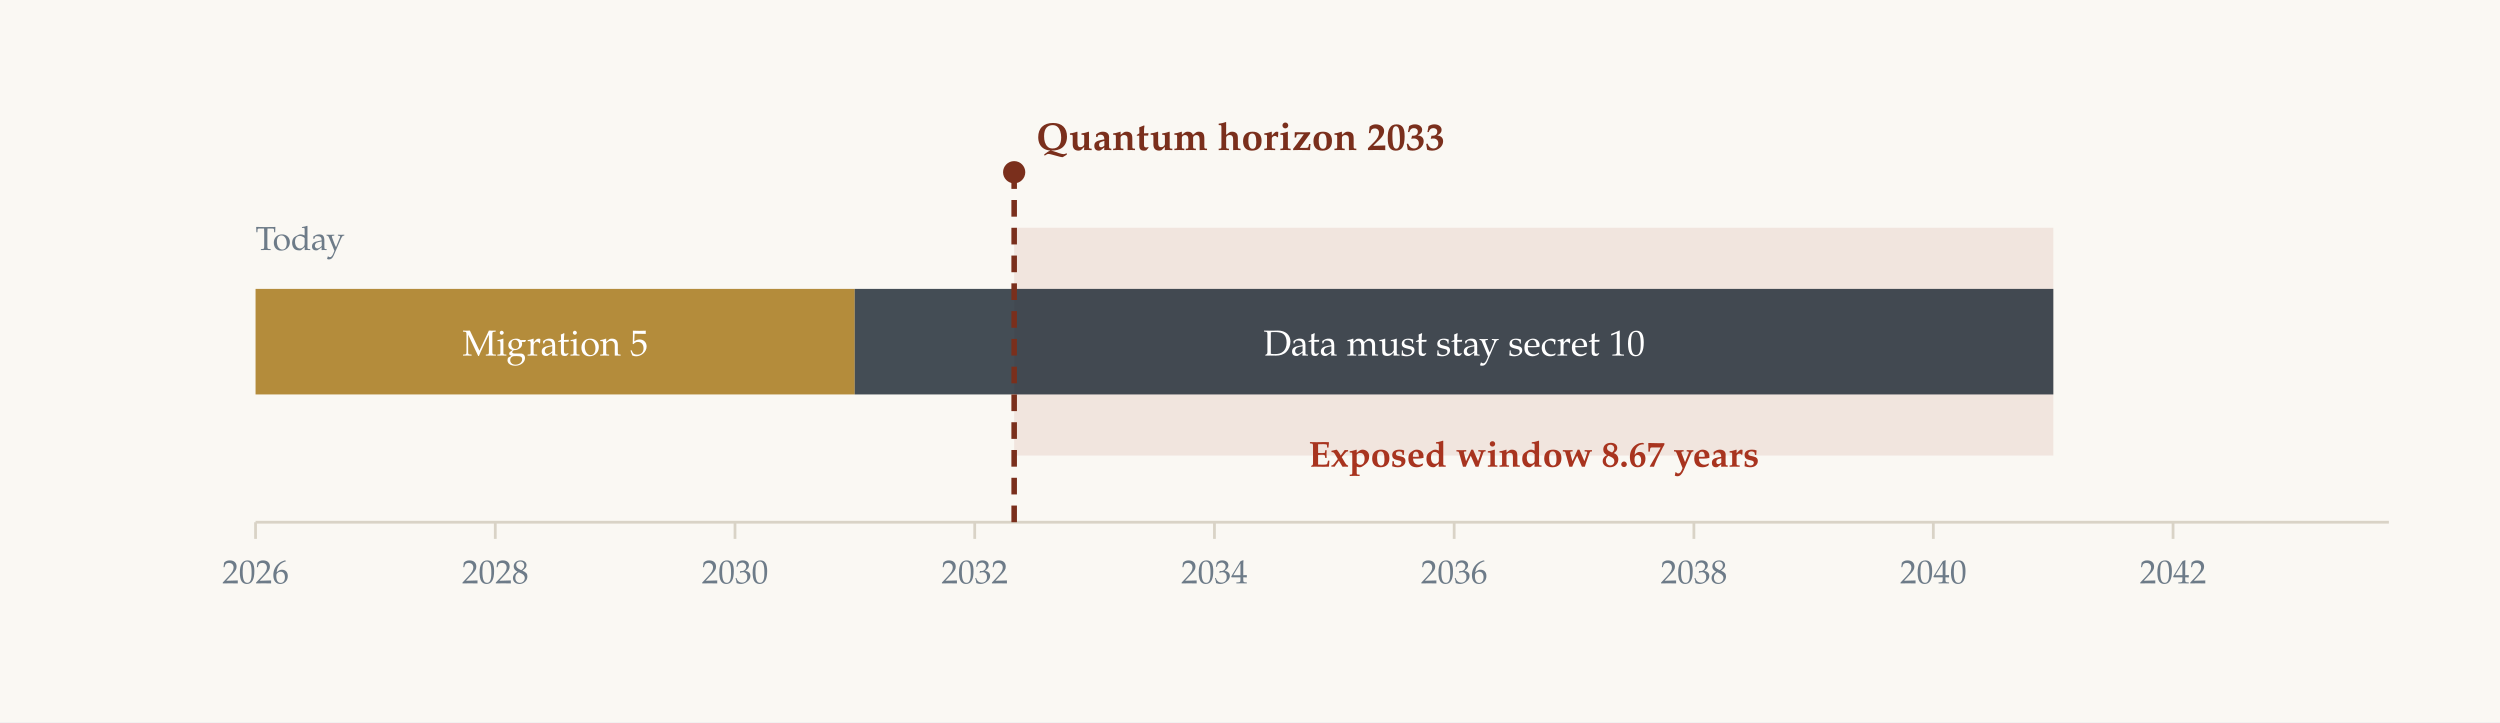
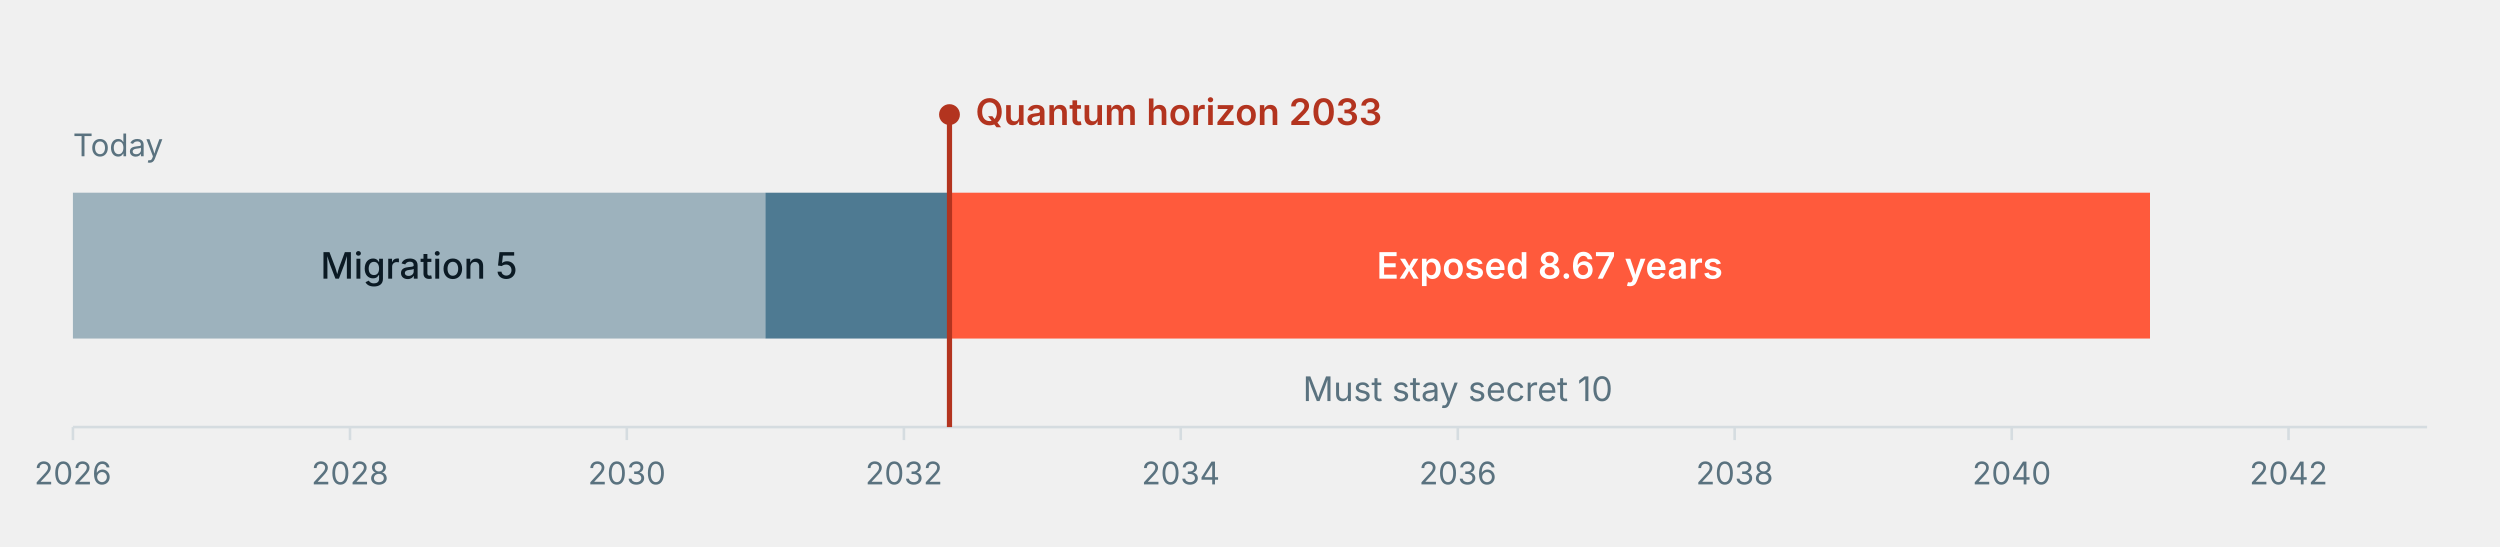
- <svg xmlns="http://www.w3.org/2000/svg" viewBox="0 0 900 260" width="900" height="260" role="img" aria-label="Quantum horizon">
-   <rect width="900" height="260" fill="#faf8f3" />
-   <line x1="92" y1="188" x2="860" y2="188" stroke="#d9d3c6" stroke-width="1" />
-   <line x1="92.0" y1="188" x2="92.0" y2="194" stroke="#d9d3c6" stroke-width="1" />
-   <text x="92.0" y="210" font-family="'Iowan Old Style','Palatino Linotype',Palatino,Georgia,serif" font-size="12" fill="#6d7b88" text-anchor="middle">2026</text>
-   <line x1="178.3" y1="188" x2="178.3" y2="194" stroke="#d9d3c6" stroke-width="1" />
-   <text x="178.3" y="210" font-family="'Iowan Old Style','Palatino Linotype',Palatino,Georgia,serif" font-size="12" fill="#6d7b88" text-anchor="middle">2028</text>
-   <line x1="264.6" y1="188" x2="264.6" y2="194" stroke="#d9d3c6" stroke-width="1" />
-   <text x="264.6" y="210" font-family="'Iowan Old Style','Palatino Linotype',Palatino,Georgia,serif" font-size="12" fill="#6d7b88" text-anchor="middle">2030</text>
-   <line x1="350.9" y1="188" x2="350.9" y2="194" stroke="#d9d3c6" stroke-width="1" />
-   <text x="350.9" y="210" font-family="'Iowan Old Style','Palatino Linotype',Palatino,Georgia,serif" font-size="12" fill="#6d7b88" text-anchor="middle">2032</text>
-   <line x1="437.2" y1="188" x2="437.2" y2="194" stroke="#d9d3c6" stroke-width="1" />
-   <text x="437.2" y="210" font-family="'Iowan Old Style','Palatino Linotype',Palatino,Georgia,serif" font-size="12" fill="#6d7b88" text-anchor="middle">2034</text>
-   <line x1="523.5" y1="188" x2="523.5" y2="194" stroke="#d9d3c6" stroke-width="1" />
-   <text x="523.5" y="210" font-family="'Iowan Old Style','Palatino Linotype',Palatino,Georgia,serif" font-size="12" fill="#6d7b88" text-anchor="middle">2036</text>
-   <line x1="609.8" y1="188" x2="609.8" y2="194" stroke="#d9d3c6" stroke-width="1" />
-   <text x="609.8" y="210" font-family="'Iowan Old Style','Palatino Linotype',Palatino,Georgia,serif" font-size="12" fill="#6d7b88" text-anchor="middle">2038</text>
-   <line x1="696.0" y1="188" x2="696.0" y2="194" stroke="#d9d3c6" stroke-width="1" />
-   <text x="696.0" y="210" font-family="'Iowan Old Style','Palatino Linotype',Palatino,Georgia,serif" font-size="12" fill="#6d7b88" text-anchor="middle">2040</text>
-   <line x1="782.3" y1="188" x2="782.3" y2="194" stroke="#d9d3c6" stroke-width="1" />
-   <text x="782.3" y="210" font-family="'Iowan Old Style','Palatino Linotype',Palatino,Georgia,serif" font-size="12" fill="#6d7b88" text-anchor="middle">2042</text>
-   <rect x="365.1" y="82" width="374.1" height="82" fill="#a8341f" fill-opacity="0.10" />
-   <rect x="92.0" y="104" width="215.7" height="38" fill="#a8791c" fill-opacity="0.85" />
-   <rect x="307.7" y="104" width="431.5" height="38" fill="#1c2733" fill-opacity="0.82" />
-   <line x1="365.1" y1="62" x2="365.1" y2="188" stroke="#7a2f1c" stroke-width="2" stroke-dasharray="6 4" />
-   <circle cx="365.1" cy="62.0" r="4" fill="#7a2f1c" />
-   <text x="373.1" y="54" font-family="'Iowan Old Style','Palatino Linotype',Palatino,Georgia,serif" font-size="14" font-weight="bold" fill="#7a2f1c" text-anchor="start">Quantum horizon 2033</text>
-   <text x="199.9" y="128" font-family="'Iowan Old Style','Palatino Linotype',Palatino,Georgia,serif" font-size="13" fill="#ffffff" text-anchor="middle">Migration 5</text>
-   <text x="523.5" y="128" font-family="'Iowan Old Style','Palatino Linotype',Palatino,Georgia,serif" font-size="13" fill="#ffffff" text-anchor="middle">Data must stay secret 10</text>
-   <text x="552.2" y="168" font-family="'Iowan Old Style','Palatino Linotype',Palatino,Georgia,serif" font-size="13" font-weight="bold" fill="#a8341f" text-anchor="middle">Exposed window 8.67 years</text>
-   <text x="92" y="90" font-family="'Iowan Old Style','Palatino Linotype',Palatino,Georgia,serif" font-size="12" fill="#6d7b88" text-anchor="start">Today</text>
+ <svg xmlns="http://www.w3.org/2000/svg" viewBox="0 0 960 210" width="960" height="210" role="img" aria-label="Quantum horizon 2033">
+   <line x1="28" y1="164" x2="932" y2="164" stroke="#D5DCE0" stroke-width="1" />
+   <line x1="28.0" y1="164" x2="28.0" y2="169" stroke="#D5DCE0" stroke-width="1" />
+   <text x="28.0" y="186" font-family="ui-sans-serif, system-ui, -apple-system, 'Segoe UI', Inter, Roboto, 'Helvetica Neue', Arial, sans-serif" font-size="12" fill="#5A727F" text-anchor="middle" style="font-variant-numeric:tabular-nums">2026</text>
+   <line x1="134.4" y1="164" x2="134.4" y2="169" stroke="#D5DCE0" stroke-width="1" />
+   <text x="134.4" y="186" font-family="ui-sans-serif, system-ui, -apple-system, 'Segoe UI', Inter, Roboto, 'Helvetica Neue', Arial, sans-serif" font-size="12" fill="#5A727F" text-anchor="middle" style="font-variant-numeric:tabular-nums">2028</text>
+   <line x1="240.7" y1="164" x2="240.7" y2="169" stroke="#D5DCE0" stroke-width="1" />
+   <text x="240.7" y="186" font-family="ui-sans-serif, system-ui, -apple-system, 'Segoe UI', Inter, Roboto, 'Helvetica Neue', Arial, sans-serif" font-size="12" fill="#5A727F" text-anchor="middle" style="font-variant-numeric:tabular-nums">2030</text>
+   <line x1="347.1" y1="164" x2="347.1" y2="169" stroke="#D5DCE0" stroke-width="1" />
+   <text x="347.1" y="186" font-family="ui-sans-serif, system-ui, -apple-system, 'Segoe UI', Inter, Roboto, 'Helvetica Neue', Arial, sans-serif" font-size="12" fill="#5A727F" text-anchor="middle" style="font-variant-numeric:tabular-nums">2032</text>
+   <line x1="453.4" y1="164" x2="453.4" y2="169" stroke="#D5DCE0" stroke-width="1" />
+   <text x="453.4" y="186" font-family="ui-sans-serif, system-ui, -apple-system, 'Segoe UI', Inter, Roboto, 'Helvetica Neue', Arial, sans-serif" font-size="12" fill="#5A727F" text-anchor="middle" style="font-variant-numeric:tabular-nums">2034</text>
+   <line x1="559.8" y1="164" x2="559.8" y2="169" stroke="#D5DCE0" stroke-width="1" />
+   <text x="559.8" y="186" font-family="ui-sans-serif, system-ui, -apple-system, 'Segoe UI', Inter, Roboto, 'Helvetica Neue', Arial, sans-serif" font-size="12" fill="#5A727F" text-anchor="middle" style="font-variant-numeric:tabular-nums">2036</text>
+   <line x1="666.1" y1="164" x2="666.1" y2="169" stroke="#D5DCE0" stroke-width="1" />
+   <text x="666.1" y="186" font-family="ui-sans-serif, system-ui, -apple-system, 'Segoe UI', Inter, Roboto, 'Helvetica Neue', Arial, sans-serif" font-size="12" fill="#5A727F" text-anchor="middle" style="font-variant-numeric:tabular-nums">2038</text>
+   <line x1="772.5" y1="164" x2="772.5" y2="169" stroke="#D5DCE0" stroke-width="1" />
+   <text x="772.5" y="186" font-family="ui-sans-serif, system-ui, -apple-system, 'Segoe UI', Inter, Roboto, 'Helvetica Neue', Arial, sans-serif" font-size="12" fill="#5A727F" text-anchor="middle" style="font-variant-numeric:tabular-nums">2040</text>
+   <line x1="878.8" y1="164" x2="878.8" y2="169" stroke="#D5DCE0" stroke-width="1" />
+   <text x="878.8" y="186" font-family="ui-sans-serif, system-ui, -apple-system, 'Segoe UI', Inter, Roboto, 'Helvetica Neue', Arial, sans-serif" font-size="12" fill="#5A727F" text-anchor="middle" style="font-variant-numeric:tabular-nums">2042</text>
+   <rect x="28.0" y="74" width="265.9" height="56" fill="#9DB2BD" />
+   <text x="160.9" y="107" font-family="ui-sans-serif, system-ui, -apple-system, 'Segoe UI', Inter, Roboto, 'Helvetica Neue', Arial, sans-serif" font-size="14" font-weight="500" fill="#0B1A24" text-anchor="middle" style="font-variant-numeric:tabular-nums">Migration 5</text>
+   <rect x="293.9" y="74" width="70.7" height="56" fill="#4E7A92" />
+   <rect x="364.6" y="74" width="461.0" height="56" fill="#FF5A3C" />
+   <text x="595.1" y="107" font-family="ui-sans-serif, system-ui, -apple-system, 'Segoe UI', Inter, Roboto, 'Helvetica Neue', Arial, sans-serif" font-size="14" font-weight="600" fill="#FFFFFF" text-anchor="middle" style="font-variant-numeric:tabular-nums">Exposed 8.67 years</text>
+   <text x="559.8" y="154" font-family="ui-sans-serif, system-ui, -apple-system, 'Segoe UI', Inter, Roboto, 'Helvetica Neue', Arial, sans-serif" font-size="13" fill="#5A727F" text-anchor="middle" style="font-variant-numeric:tabular-nums">Must stay secret 10</text>
+   <line x1="364.6" y1="44" x2="364.6" y2="164" stroke="#B3341F" stroke-width="2" />
+   <circle cx="364.6" cy="44" r="4" fill="#B3341F" />
+   <text x="374.6" y="48" font-family="ui-sans-serif, system-ui, -apple-system, 'Segoe UI', Inter, Roboto, 'Helvetica Neue', Arial, sans-serif" font-size="14" font-weight="600" fill="#B3341F" text-anchor="start" style="font-variant-numeric:tabular-nums">Quantum horizon 2033</text>
+   <text x="28.0" y="60" font-family="ui-sans-serif, system-ui, -apple-system, 'Segoe UI', Inter, Roboto, 'Helvetica Neue', Arial, sans-serif" font-size="12" fill="#5A727F" text-anchor="start" style="font-variant-numeric:tabular-nums">Today</text>
</svg>
